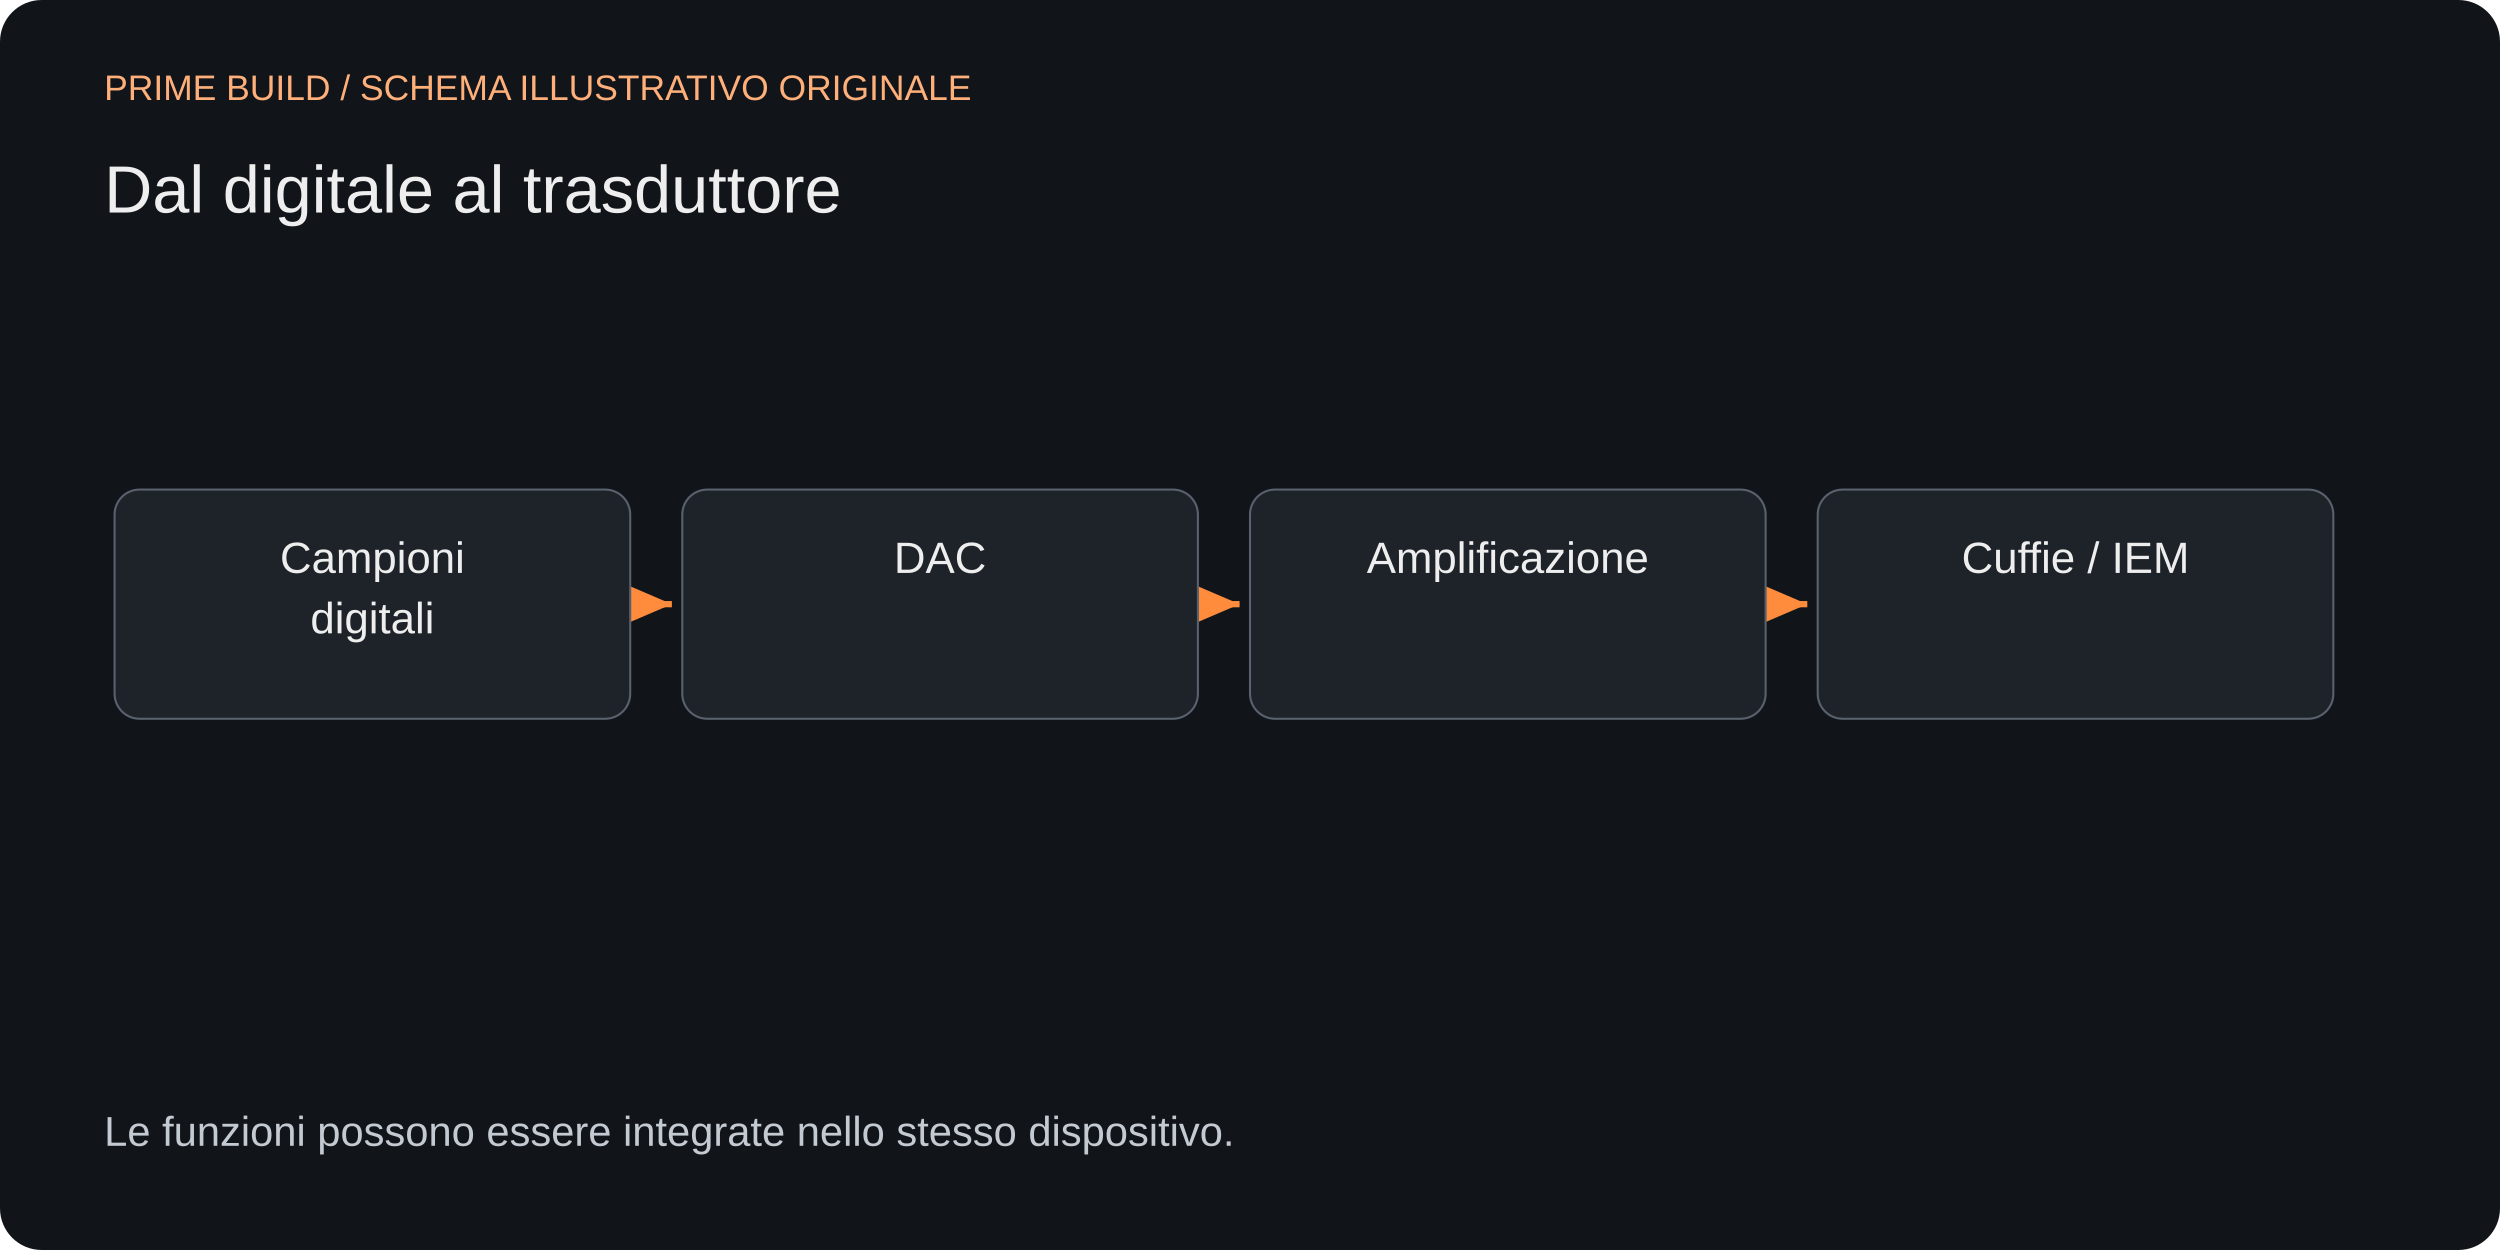
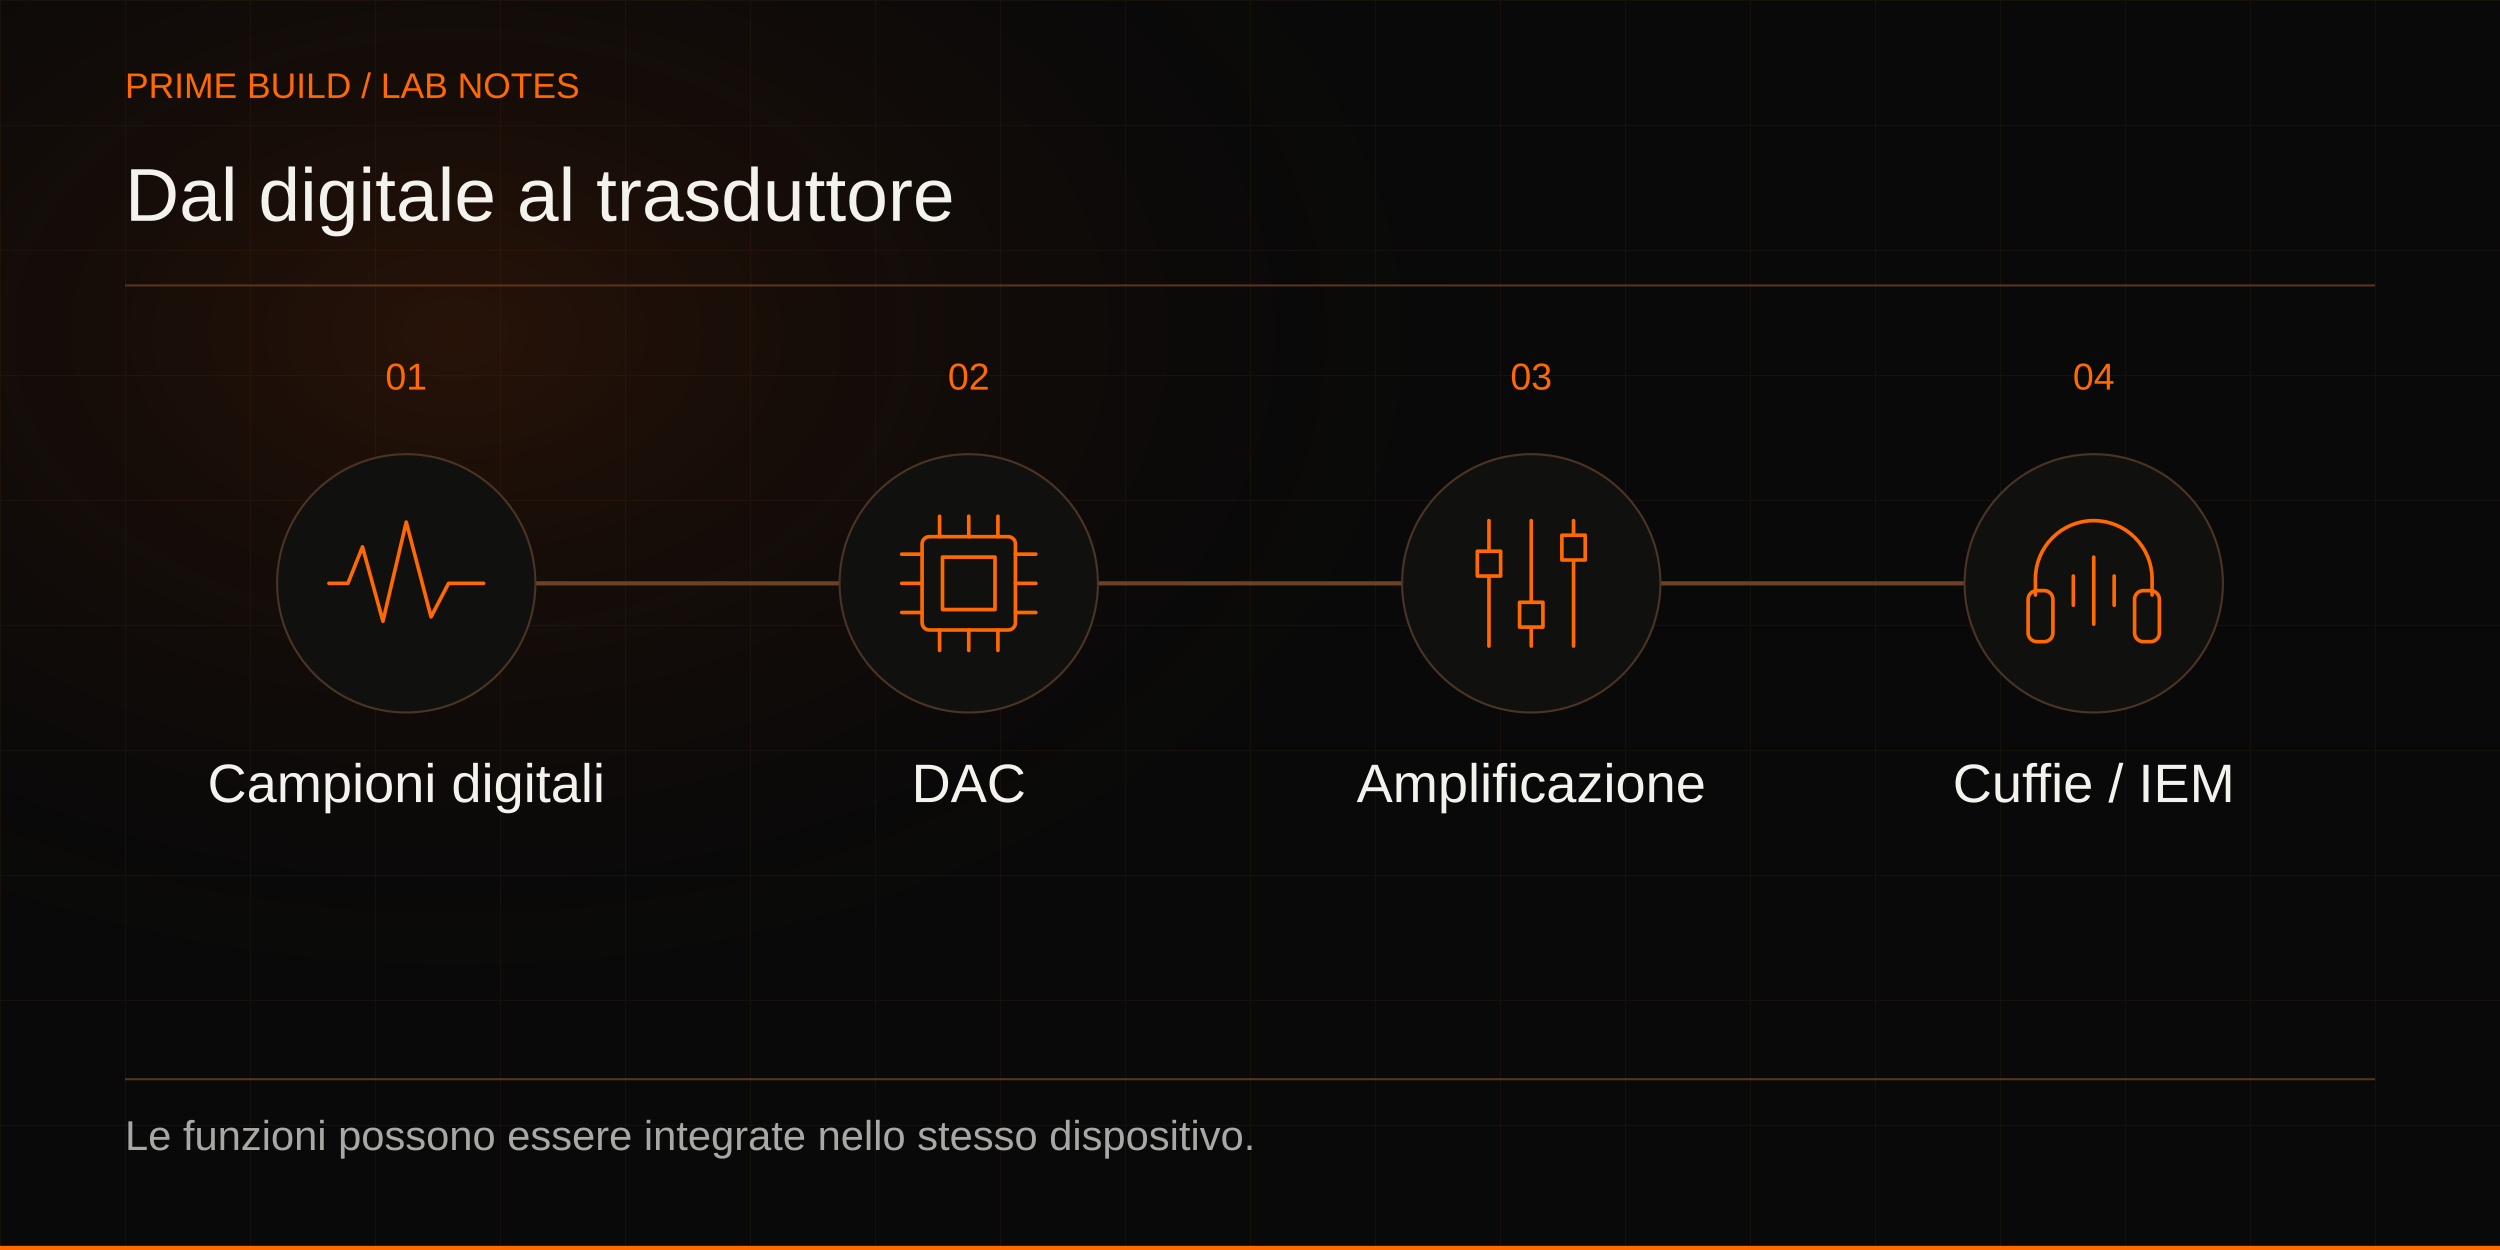
<svg xmlns="http://www.w3.org/2000/svg" width="1200" height="600" viewBox="0 0 1200 600">
  <defs>
-     <marker id="arrow" markerWidth="8" markerHeight="8" refX="7" refY="3" orient="auto">
-       <path d="M0 0L7 3L0 6" fill="#ff8b3d" />
-     </marker>
+     <pattern id="grid" width="60" height="60" patternUnits="userSpaceOnUse">
+       <path d="M60 0H0V60" fill="none" stroke="#b16b30" stroke-opacity=".085" />
+     </pattern>
+     <radialGradient id="glow">
+       <stop stop-color="#742a05" stop-opacity=".28" />
+       <stop offset="1" stop-color="#090909" stop-opacity="0" />
+     </radialGradient>
  </defs>
-   <rect width="1200" height="600" rx="20" fill="#11151a" />
+   <rect width="1200" height="600" fill="#090909" />
+   <rect width="1200" height="600" fill="url(#grid)" />
+   <ellipse cx="220" cy="160" rx="520" ry="350" fill="url(#glow)" />
  <g font-family="Arial, sans-serif">
-     <text x="50" y="48" font-size="17" fill="#ffb07a" text-anchor="start">PRIME BUILD / SCHEMA ILLUSTRATIVO ORIGINALE</text>
-     <text x="50" y="102" font-size="32" fill="#eee" text-anchor="start">Dal digitale al trasduttore</text>
-     <path d="M309.5,290 L322.5,290" stroke="#ff8b3d" stroke-width="3" marker-end="url(#arrow)" />
-     <rect x="55" y="235" width="247.5" height="110" rx="12" fill="#1e2329" stroke="#59616d" />
-     <text x="178.75" y="275" font-size="21" fill="#eee" text-anchor="middle">Campioni</text>
-     <text x="178.75" y="304" font-size="21" fill="#eee" text-anchor="middle">digitali</text>
-     <path d="M582,290 L595,290" stroke="#ff8b3d" stroke-width="3" marker-end="url(#arrow)" />
-     <rect x="327.5" y="235" width="247.5" height="110" rx="12" fill="#1e2329" stroke="#59616d" />
-     <text x="451.25" y="275" font-size="21" fill="#eee" text-anchor="middle">DAC</text>
-     <path d="M854.5,290 L867.5,290" stroke="#ff8b3d" stroke-width="3" marker-end="url(#arrow)" />
-     <rect x="600" y="235" width="247.5" height="110" rx="12" fill="#1e2329" stroke="#59616d" />
-     <text x="723.75" y="275" font-size="21" fill="#eee" text-anchor="middle">Amplificazione</text>
-     <rect x="872.5" y="235" width="247.5" height="110" rx="12" fill="#1e2329" stroke="#59616d" />
-     <text x="996.25" y="275" font-size="21" fill="#eee" text-anchor="middle">Cuffie / IEM</text>
-     <text x="50" y="550" font-size="20" fill="#c4cad2" text-anchor="start">Le funzioni possono essere integrate nello stesso dispositivo.</text>
+     <text x="60" y="47" font-size="17" fill="#ff6900" text-anchor="start">PRIME BUILD / LAB NOTES</text>
+     <text x="60" y="106" font-size="36" fill="#f4f2ed" text-anchor="start">Dal digitale al trasduttore</text>
+     <path d="M60 137L1140 137" fill="none" stroke="#58331d" stroke-width="1" />
+     <path d="M195 280L1005 280" fill="none" stroke="#6c4227" stroke-width="2" />
+     <circle cx="195" cy="280" r="62" fill="#10100f" stroke="#4b3424" />
+     <g transform="translate(195 280) scale(0.7)" fill="none" stroke="#ff6900" stroke-width="2.5" stroke-linejoin="round" stroke-linecap="round">
+       <path d="M-53 0h13l10-25 14 51L0-42l17 65L29 0h24" />
+     </g>
+     <text x="195" y="187" font-size="18" fill="#ff6900" text-anchor="middle">01</text>
+     <text x="195" y="385" font-size="26" fill="#f4f2ed" text-anchor="middle">Campioni digitali</text>
+     <circle cx="465" cy="280" r="62" fill="#10100f" stroke="#4b3424" />
+     <g transform="translate(465 280) scale(0.7)" fill="none" stroke="#ff6900" stroke-width="2.5" stroke-linejoin="round" stroke-linecap="round">
+       <rect x="-32" y="-32" width="64" height="64" rx="5" />
+       <rect x="-18" y="-18" width="36" height="36" />
+       <path d="M-46-20h14m-14 20h14m-14 20h14M32-20h14M32 0h14M32 20h14M-20-46v14M0-46v14M20-46v14M-20 32v14M0 32v14M20 32v14" />
+     </g>
+     <text x="465" y="187" font-size="18" fill="#ff6900" text-anchor="middle">02</text>
+     <text x="465" y="385" font-size="26" fill="#f4f2ed" text-anchor="middle">DAC</text>
+     <circle cx="735" cy="280" r="62" fill="#10100f" stroke="#4b3424" />
+     <g transform="translate(735 280) scale(0.7)" fill="none" stroke="#ff6900" stroke-width="2.5" stroke-linejoin="round" stroke-linecap="round">
+       <path d="M-29-43v86M0-43v86M29-43v86" />
+       <rect x="-37" y="-22" width="16" height="17" fill="#10100f" />
+       <rect x="-8" y="13" width="16" height="17" fill="#10100f" />
+       <rect x="21" y="-33" width="16" height="17" fill="#10100f" />
+     </g>
+     <text x="735" y="187" font-size="18" fill="#ff6900" text-anchor="middle">03</text>
+     <text x="735" y="385" font-size="26" fill="#f4f2ed" text-anchor="middle">Amplificazione</text>
+     <circle cx="1005" cy="280" r="62" fill="#10100f" stroke="#4b3424" />
+     <g transform="translate(1005 280) scale(0.7)" fill="none" stroke="#ff6900" stroke-width="2.5" stroke-linejoin="round" stroke-linecap="round">
+       <path d="M-40 8V-3a40 40 0 0180 0v11" />
+       <rect x="-45" y="5" width="17" height="35" rx="6" />
+       <rect x="28" y="5" width="17" height="35" rx="6" />
+       <path d="M-14-5v20M0-18v46M14-5v20" />
+     </g>
+     <text x="1005" y="187" font-size="18" fill="#ff6900" text-anchor="middle">04</text>
+     <text x="1005" y="385" font-size="26" fill="#f4f2ed" text-anchor="middle">Cuffie / IEM</text>
+     <path d="M60 518L1140 518" fill="none" stroke="#58331d" stroke-width="1" />
+     <text x="60" y="552" font-size="20" fill="#a9a8a5" text-anchor="start">Le funzioni possono essere integrate nello stesso dispositivo.</text>
  </g>
+   <path d="M0 599H1200" stroke="#ff6900" stroke-width="2" />
</svg>
